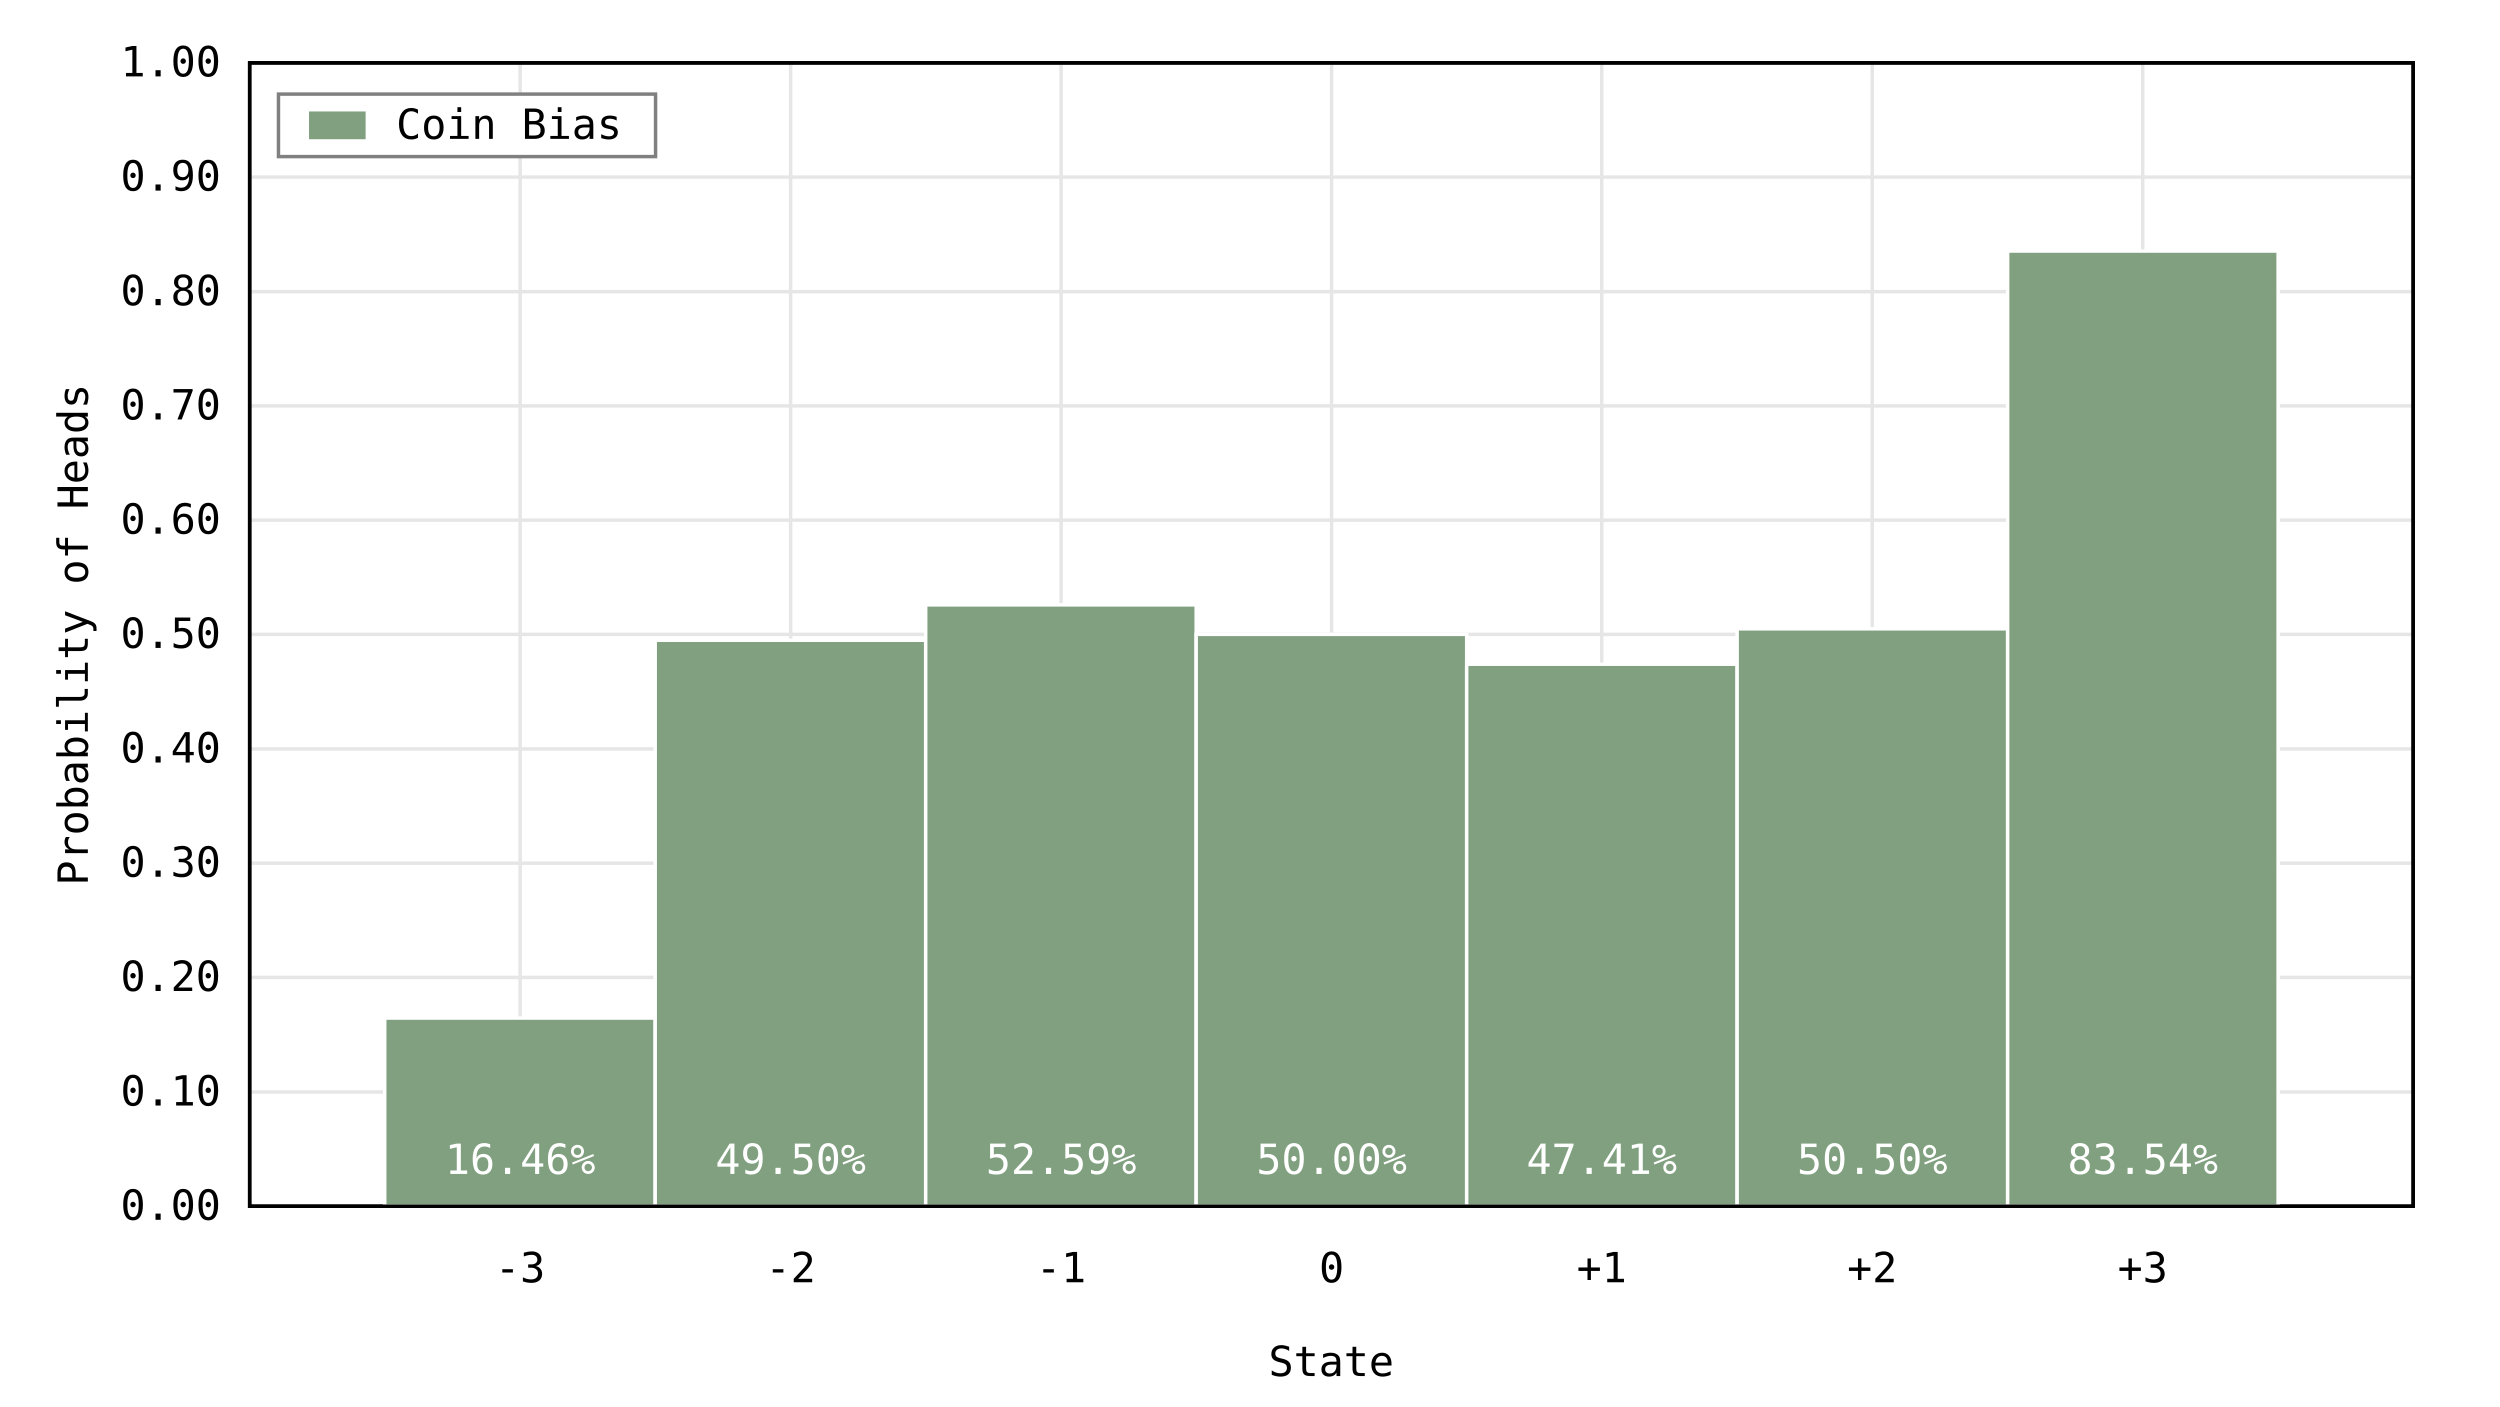
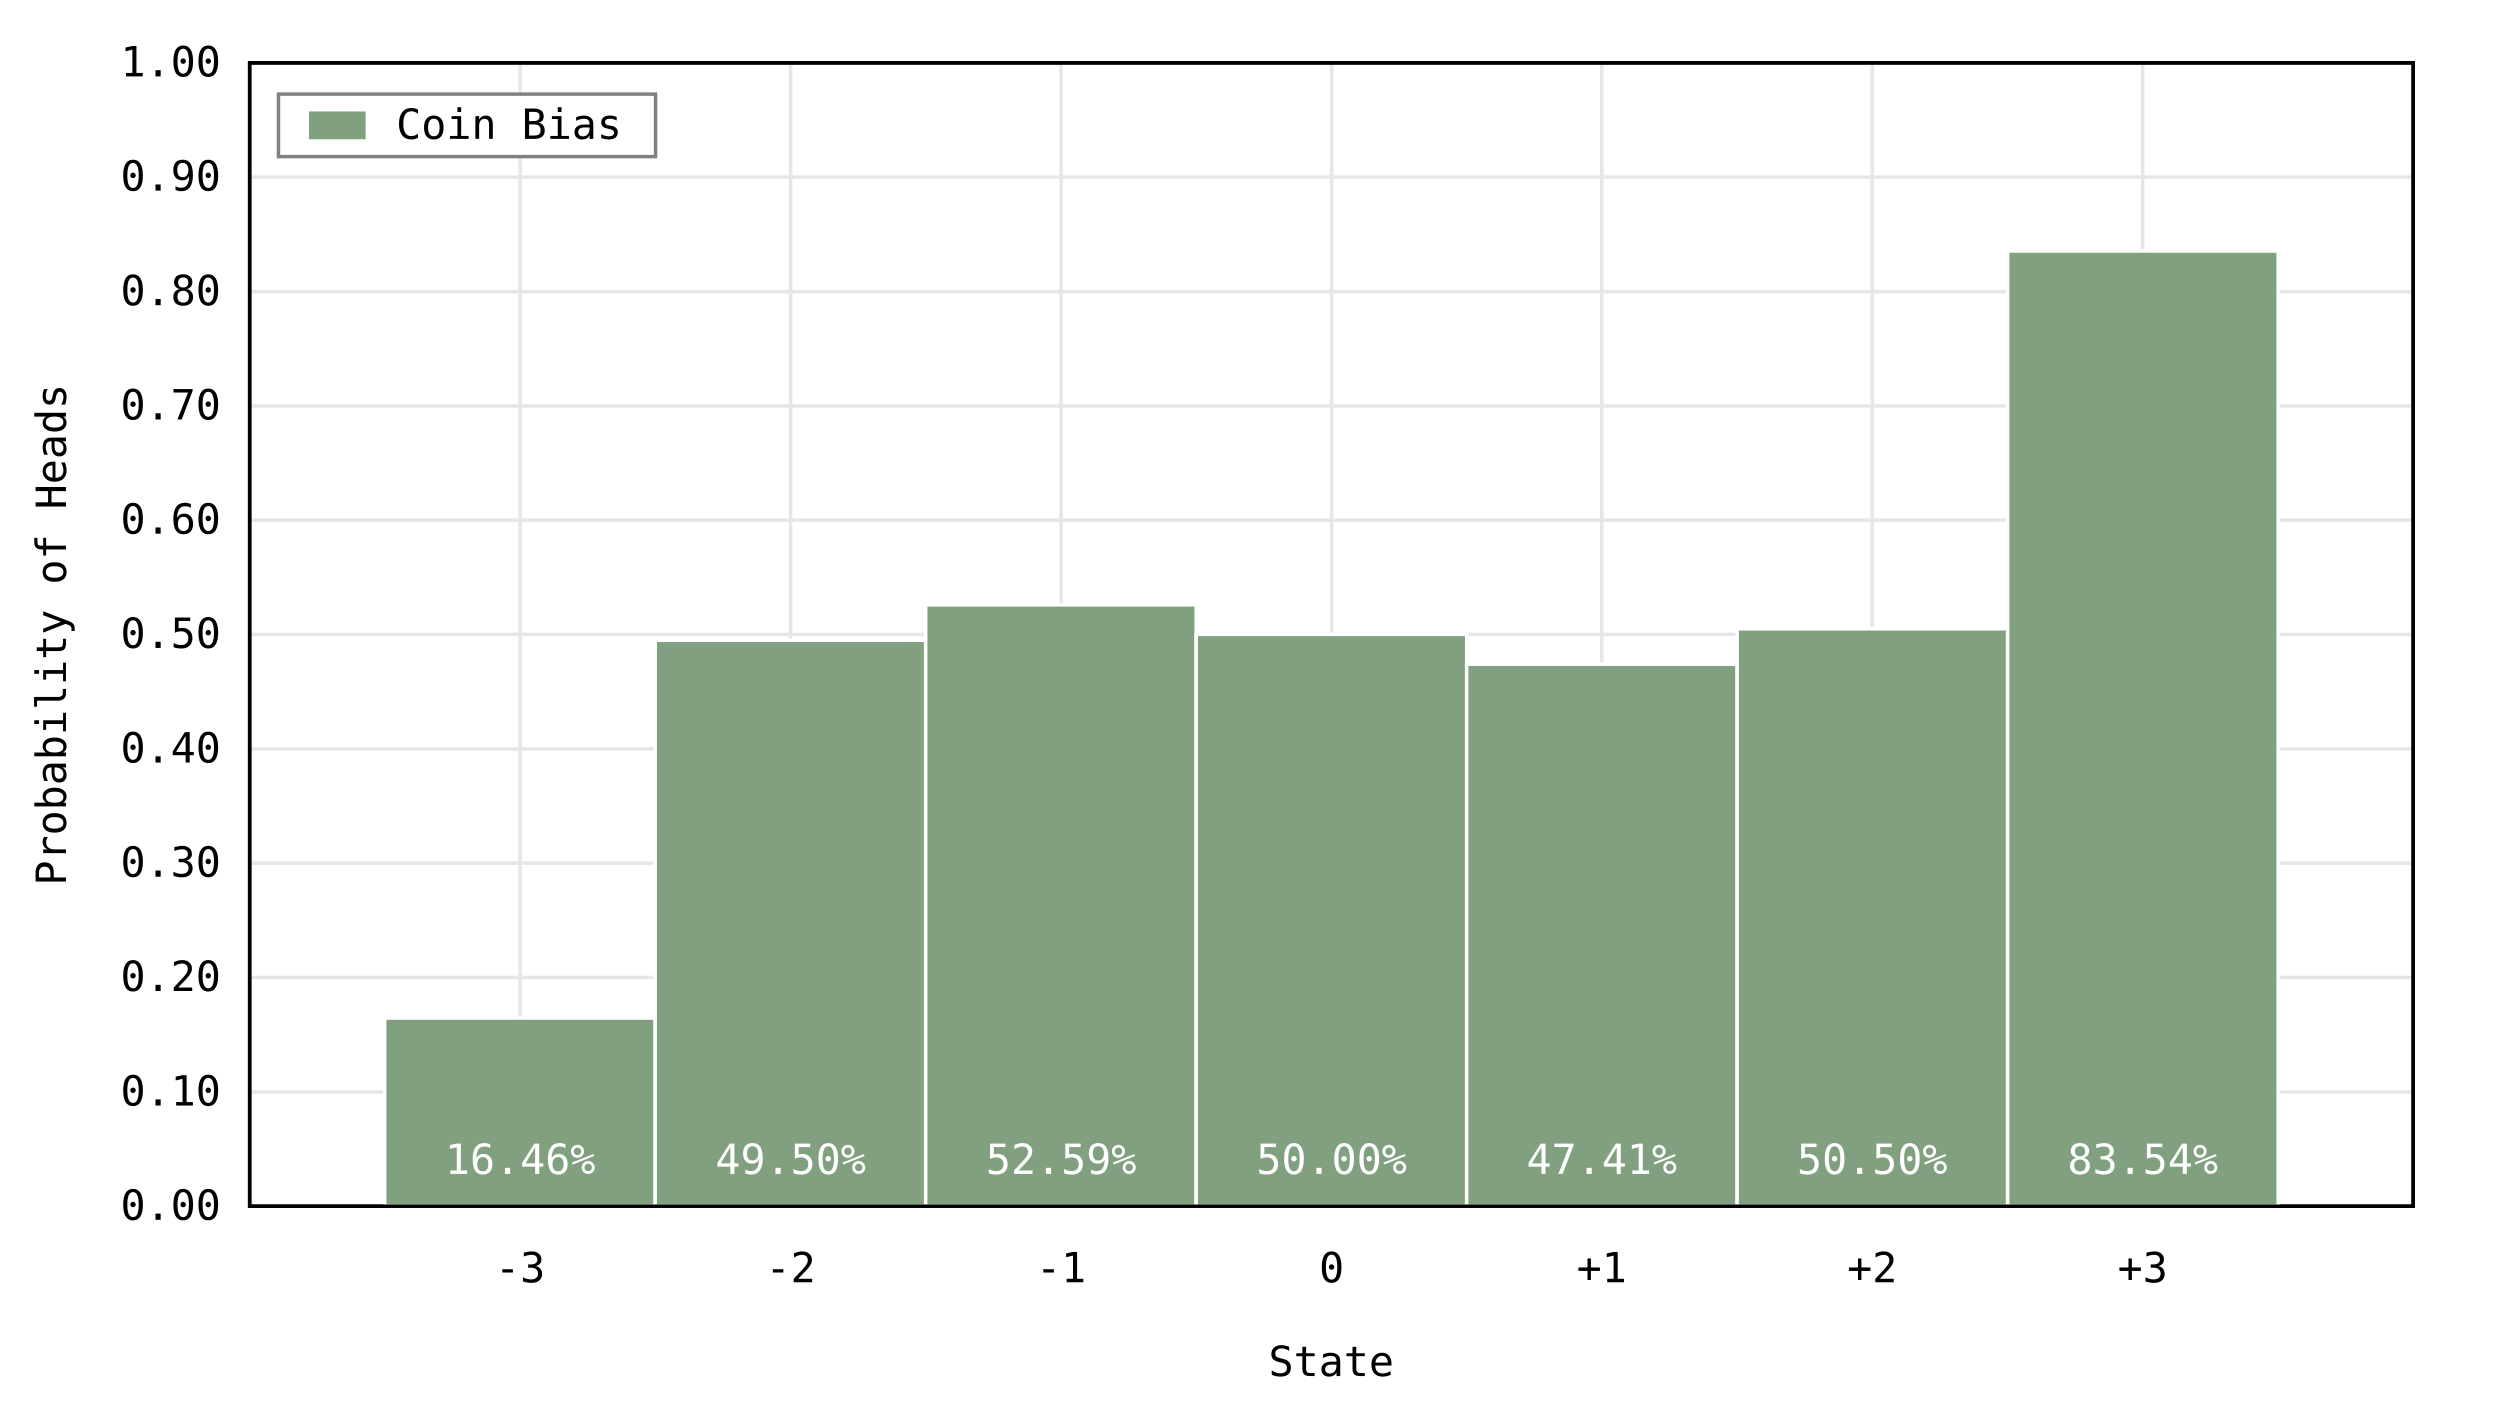
<svg xmlns="http://www.w3.org/2000/svg" xmlns:xlink="http://www.w3.org/1999/xlink" width="720" height="405" viewBox="0 0 720 405">
  <g id="gnuplot_canvas">
    <rect x="0" y="0" width="720" height="405" fill="none" />
    <defs>
      <circle id="gpDot" r="0.5" stroke-width="0.5" stroke="currentColor" />
      <path id="gpPt0" stroke-width="0.222" stroke="currentColor" d="M-1,0 h2 M0,-1 v2" />
      <path id="gpPt1" stroke-width="0.222" stroke="currentColor" d="M-1,-1 L1,1 M1,-1 L-1,1" />
      <path id="gpPt2" stroke-width="0.222" stroke="currentColor" d="M-1,0 L1,0 M0,-1 L0,1 M-1,-1 L1,1 M-1,1 L1,-1" />
      <rect id="gpPt3" stroke-width="0.222" stroke="currentColor" x="-1" y="-1" width="2" height="2" />
      <rect id="gpPt4" stroke-width="0.222" stroke="currentColor" fill="currentColor" x="-1" y="-1" width="2" height="2" />
      <circle id="gpPt5" stroke-width="0.222" stroke="currentColor" cx="0" cy="0" r="1" />
      <use xlink:href="#gpPt5" id="gpPt6" fill="currentColor" stroke="none" />
      <path id="gpPt7" stroke-width="0.222" stroke="currentColor" d="M0,-1.33 L-1.33,0.67 L1.33,0.67 z" />
      <use xlink:href="#gpPt7" id="gpPt8" fill="currentColor" stroke="none" />
      <use xlink:href="#gpPt7" id="gpPt9" stroke="currentColor" transform="rotate(180)" />
      <use xlink:href="#gpPt9" id="gpPt10" fill="currentColor" stroke="none" />
      <use xlink:href="#gpPt3" id="gpPt11" stroke="currentColor" transform="rotate(45)" />
      <use xlink:href="#gpPt11" id="gpPt12" fill="currentColor" stroke="none" />
      <path id="gpPt13" stroke-width="0.222" stroke="currentColor" d="M0,1.330 L1.265,0.411 L0.782,-1.067 L-0.782,-1.076 L-1.265,0.411 z" />
      <use xlink:href="#gpPt13" id="gpPt14" fill="currentColor" stroke="none" />
      <filter id="textbox" filterUnits="objectBoundingBox" x="0" y="0" height="1" width="1">
        <feFlood flood-color="white" flood-opacity="1" result="bgnd" />
        <feComposite in="SourceGraphic" in2="bgnd" operator="atop" />
      </filter>
      <filter id="greybox" filterUnits="objectBoundingBox" x="0" y="0" height="1" width="1">
        <feFlood flood-color="lightgrey" flood-opacity="1" result="grey" />
        <feComposite in="SourceGraphic" in2="grey" operator="atop" />
      </filter>
    </defs>
    <g fill="none" color="white" stroke="currentColor" stroke-width="1.00" stroke-linecap="butt" stroke-linejoin="miter">
</g>
    <g fill="none" color="black" stroke="currentColor" stroke-width="1.00" stroke-linecap="butt" stroke-linejoin="miter">
</g>
    <g fill="none" color="black" stroke="currentColor" stroke-width="1.00" stroke-linecap="butt" stroke-linejoin="miter">
      <path stroke="rgb(230, 230, 230)" class="gridline" d="M71.9,347.4 L695.0,347.4  " />
    </g>
    <g fill="none" color="black" stroke="currentColor" stroke-width="1.00" stroke-linecap="butt" stroke-linejoin="miter">
      <path stroke="black" d="M71.9,347.4 M695.0,347.4  " />
      <g transform="translate(63.6,351.3)" stroke="none" fill="black" font-family="Consolas, Menlo, monospace" font-size="12.00" text-anchor="end">
        <text>
          <tspan font-family="Consolas, Menlo, monospace">0.00</tspan>
        </text>
      </g>
    </g>
    <g fill="none" color="black" stroke="currentColor" stroke-width="1.00" stroke-linecap="butt" stroke-linejoin="miter">
</g>
    <g fill="none" color="black" stroke="currentColor" stroke-width="1.00" stroke-linecap="butt" stroke-linejoin="miter">
      <path stroke="rgb(230, 230, 230)" class="gridline" d="M71.9,314.5 L695.0,314.5  " />
    </g>
    <g fill="none" color="black" stroke="currentColor" stroke-width="1.00" stroke-linecap="butt" stroke-linejoin="miter">
      <path stroke="black" d="M71.9,314.5 M695.0,314.5  " />
      <g transform="translate(63.6,318.4)" stroke="none" fill="black" font-family="Consolas, Menlo, monospace" font-size="12.00" text-anchor="end">
        <text>
          <tspan font-family="Consolas, Menlo, monospace">0.10</tspan>
        </text>
      </g>
    </g>
    <g fill="none" color="black" stroke="currentColor" stroke-width="1.00" stroke-linecap="butt" stroke-linejoin="miter">
</g>
    <g fill="none" color="black" stroke="currentColor" stroke-width="1.00" stroke-linecap="butt" stroke-linejoin="miter">
      <path stroke="rgb(230, 230, 230)" class="gridline" d="M71.9,281.5 L695.0,281.5  " />
    </g>
    <g fill="none" color="black" stroke="currentColor" stroke-width="1.00" stroke-linecap="butt" stroke-linejoin="miter">
      <path stroke="black" d="M71.9,281.5 M695.0,281.5  " />
      <g transform="translate(63.6,285.4)" stroke="none" fill="black" font-family="Consolas, Menlo, monospace" font-size="12.00" text-anchor="end">
        <text>
          <tspan font-family="Consolas, Menlo, monospace">0.20</tspan>
        </text>
      </g>
    </g>
    <g fill="none" color="black" stroke="currentColor" stroke-width="1.00" stroke-linecap="butt" stroke-linejoin="miter">
</g>
    <g fill="none" color="black" stroke="currentColor" stroke-width="1.00" stroke-linecap="butt" stroke-linejoin="miter">
      <path stroke="rgb(230, 230, 230)" class="gridline" d="M71.9,248.6 L695.0,248.6  " />
    </g>
    <g fill="none" color="black" stroke="currentColor" stroke-width="1.00" stroke-linecap="butt" stroke-linejoin="miter">
      <path stroke="black" d="M71.9,248.6 M695.0,248.6  " />
      <g transform="translate(63.6,252.5)" stroke="none" fill="black" font-family="Consolas, Menlo, monospace" font-size="12.00" text-anchor="end">
        <text>
          <tspan font-family="Consolas, Menlo, monospace">0.30</tspan>
        </text>
      </g>
    </g>
    <g fill="none" color="black" stroke="currentColor" stroke-width="1.00" stroke-linecap="butt" stroke-linejoin="miter">
</g>
    <g fill="none" color="black" stroke="currentColor" stroke-width="1.00" stroke-linecap="butt" stroke-linejoin="miter">
      <path stroke="rgb(230, 230, 230)" class="gridline" d="M71.9,215.7 L695.0,215.7  " />
    </g>
    <g fill="none" color="black" stroke="currentColor" stroke-width="1.00" stroke-linecap="butt" stroke-linejoin="miter">
      <path stroke="black" d="M71.9,215.7 M695.0,215.7  " />
      <g transform="translate(63.6,219.6)" stroke="none" fill="black" font-family="Consolas, Menlo, monospace" font-size="12.00" text-anchor="end">
        <text>
          <tspan font-family="Consolas, Menlo, monospace">0.40</tspan>
        </text>
      </g>
    </g>
    <g fill="none" color="black" stroke="currentColor" stroke-width="1.00" stroke-linecap="butt" stroke-linejoin="miter">
</g>
    <g fill="none" color="black" stroke="currentColor" stroke-width="1.00" stroke-linecap="butt" stroke-linejoin="miter">
      <path stroke="rgb(230, 230, 230)" class="gridline" d="M71.9,182.7 L695.0,182.7  " />
    </g>
    <g fill="none" color="black" stroke="currentColor" stroke-width="1.00" stroke-linecap="butt" stroke-linejoin="miter">
      <path stroke="black" d="M71.9,182.7 M695.0,182.7  " />
      <g transform="translate(63.6,186.6)" stroke="none" fill="black" font-family="Consolas, Menlo, monospace" font-size="12.00" text-anchor="end">
        <text>
          <tspan font-family="Consolas, Menlo, monospace">0.50</tspan>
        </text>
      </g>
    </g>
    <g fill="none" color="black" stroke="currentColor" stroke-width="1.00" stroke-linecap="butt" stroke-linejoin="miter">
</g>
    <g fill="none" color="black" stroke="currentColor" stroke-width="1.00" stroke-linecap="butt" stroke-linejoin="miter">
      <path stroke="rgb(230, 230, 230)" class="gridline" d="M71.9,149.8 L695.0,149.8  " />
    </g>
    <g fill="none" color="black" stroke="currentColor" stroke-width="1.00" stroke-linecap="butt" stroke-linejoin="miter">
      <path stroke="black" d="M71.9,149.8 M695.0,149.8  " />
      <g transform="translate(63.6,153.7)" stroke="none" fill="black" font-family="Consolas, Menlo, monospace" font-size="12.00" text-anchor="end">
        <text>
          <tspan font-family="Consolas, Menlo, monospace">0.60</tspan>
        </text>
      </g>
    </g>
    <g fill="none" color="black" stroke="currentColor" stroke-width="1.00" stroke-linecap="butt" stroke-linejoin="miter">
</g>
    <g fill="none" color="black" stroke="currentColor" stroke-width="1.00" stroke-linecap="butt" stroke-linejoin="miter">
      <path stroke="rgb(230, 230, 230)" class="gridline" d="M71.9,116.9 L695.0,116.9  " />
    </g>
    <g fill="none" color="black" stroke="currentColor" stroke-width="1.00" stroke-linecap="butt" stroke-linejoin="miter">
      <path stroke="black" d="M71.9,116.9 M695.0,116.9  " />
      <g transform="translate(63.6,120.8)" stroke="none" fill="black" font-family="Consolas, Menlo, monospace" font-size="12.00" text-anchor="end">
        <text>
          <tspan font-family="Consolas, Menlo, monospace">0.70</tspan>
        </text>
      </g>
    </g>
    <g fill="none" color="black" stroke="currentColor" stroke-width="1.00" stroke-linecap="butt" stroke-linejoin="miter">
</g>
    <g fill="none" color="black" stroke="currentColor" stroke-width="1.00" stroke-linecap="butt" stroke-linejoin="miter">
      <path stroke="rgb(230, 230, 230)" class="gridline" d="M71.9,84.0 L695.0,84.0  " />
    </g>
    <g fill="none" color="black" stroke="currentColor" stroke-width="1.00" stroke-linecap="butt" stroke-linejoin="miter">
      <path stroke="black" d="M71.9,84.0 M695.0,84.0  " />
      <g transform="translate(63.6,87.9)" stroke="none" fill="black" font-family="Consolas, Menlo, monospace" font-size="12.00" text-anchor="end">
        <text>
          <tspan font-family="Consolas, Menlo, monospace">0.80</tspan>
        </text>
      </g>
    </g>
    <g fill="none" color="black" stroke="currentColor" stroke-width="1.00" stroke-linecap="butt" stroke-linejoin="miter">
</g>
    <g fill="none" color="black" stroke="currentColor" stroke-width="1.00" stroke-linecap="butt" stroke-linejoin="miter">
      <path stroke="rgb(230, 230, 230)" class="gridline" d="M71.9,51.0 L695.0,51.0  " />
    </g>
    <g fill="none" color="black" stroke="currentColor" stroke-width="1.00" stroke-linecap="butt" stroke-linejoin="miter">
      <path stroke="black" d="M71.9,51.0 M695.0,51.0  " />
      <g transform="translate(63.6,54.9)" stroke="none" fill="black" font-family="Consolas, Menlo, monospace" font-size="12.00" text-anchor="end">
        <text>
          <tspan font-family="Consolas, Menlo, monospace">0.90</tspan>
        </text>
      </g>
    </g>
    <g fill="none" color="black" stroke="currentColor" stroke-width="1.00" stroke-linecap="butt" stroke-linejoin="miter">
</g>
    <g fill="none" color="black" stroke="currentColor" stroke-width="1.00" stroke-linecap="butt" stroke-linejoin="miter">
      <path stroke="rgb(230, 230, 230)" class="gridline" d="M71.9,18.1 L695.0,18.1  " />
    </g>
    <g fill="none" color="black" stroke="currentColor" stroke-width="1.00" stroke-linecap="butt" stroke-linejoin="miter">
      <path stroke="black" d="M71.9,18.1 M695.0,18.1  " />
      <g transform="translate(63.6,22.0)" stroke="none" fill="black" font-family="Consolas, Menlo, monospace" font-size="12.00" text-anchor="end">
        <text>
          <tspan font-family="Consolas, Menlo, monospace">1.00</tspan>
        </text>
      </g>
    </g>
    <g fill="none" color="black" stroke="currentColor" stroke-width="1.00" stroke-linecap="butt" stroke-linejoin="miter">
</g>
    <g fill="none" color="black" stroke="currentColor" stroke-width="1.00" stroke-linecap="butt" stroke-linejoin="miter">
      <path stroke="rgb(230, 230, 230)" class="gridline" d="M149.8,347.4 L149.8,45.1 M149.8,27.1 L149.8,18.1  " />
    </g>
    <g fill="none" color="black" stroke="currentColor" stroke-width="1.00" stroke-linecap="butt" stroke-linejoin="miter">
      <path stroke="black" d="M149.8,347.4 M149.8,18.1  " />
      <g transform="translate(149.8,369.3)" stroke="none" fill="black" font-family="Consolas, Menlo, monospace" font-size="12.00" text-anchor="middle">
        <text>
          <tspan font-family="Consolas, Menlo, monospace">-3</tspan>
        </text>
      </g>
    </g>
    <g fill="none" color="black" stroke="currentColor" stroke-width="1.00" stroke-linecap="butt" stroke-linejoin="miter">
</g>
    <g fill="none" color="black" stroke="currentColor" stroke-width="1.00" stroke-linecap="butt" stroke-linejoin="miter">
      <path stroke="rgb(230, 230, 230)" class="gridline" d="M227.7,347.4 L227.7,18.1  " />
    </g>
    <g fill="none" color="black" stroke="currentColor" stroke-width="1.00" stroke-linecap="butt" stroke-linejoin="miter">
      <path stroke="black" d="M227.7,347.4 M227.7,18.1  " />
      <g transform="translate(227.7,369.3)" stroke="none" fill="black" font-family="Consolas, Menlo, monospace" font-size="12.00" text-anchor="middle">
        <text>
          <tspan font-family="Consolas, Menlo, monospace">-2</tspan>
        </text>
      </g>
    </g>
    <g fill="none" color="black" stroke="currentColor" stroke-width="1.00" stroke-linecap="butt" stroke-linejoin="miter">
</g>
    <g fill="none" color="black" stroke="currentColor" stroke-width="1.00" stroke-linecap="butt" stroke-linejoin="miter">
      <path stroke="rgb(230, 230, 230)" class="gridline" d="M305.6,347.4 L305.6,18.1  " />
    </g>
    <g fill="none" color="black" stroke="currentColor" stroke-width="1.00" stroke-linecap="butt" stroke-linejoin="miter">
      <path stroke="black" d="M305.6,347.4 M305.6,18.1  " />
      <g transform="translate(305.6,369.3)" stroke="none" fill="black" font-family="Consolas, Menlo, monospace" font-size="12.00" text-anchor="middle">
        <text>
          <tspan font-family="Consolas, Menlo, monospace">-1</tspan>
        </text>
      </g>
    </g>
    <g fill="none" color="black" stroke="currentColor" stroke-width="1.00" stroke-linecap="butt" stroke-linejoin="miter">
</g>
    <g fill="none" color="black" stroke="currentColor" stroke-width="1.00" stroke-linecap="butt" stroke-linejoin="miter">
      <path stroke="rgb(230, 230, 230)" class="gridline" d="M383.5,347.4 L383.5,18.1  " />
    </g>
    <g fill="none" color="black" stroke="currentColor" stroke-width="1.00" stroke-linecap="butt" stroke-linejoin="miter">
      <path stroke="black" d="M383.5,347.4 M383.5,18.1  " />
      <g transform="translate(383.5,369.3)" stroke="none" fill="black" font-family="Consolas, Menlo, monospace" font-size="12.00" text-anchor="middle">
        <text>
          <tspan font-family="Consolas, Menlo, monospace"> 0</tspan>
        </text>
      </g>
    </g>
    <g fill="none" color="black" stroke="currentColor" stroke-width="1.00" stroke-linecap="butt" stroke-linejoin="miter">
</g>
    <g fill="none" color="black" stroke="currentColor" stroke-width="1.00" stroke-linecap="butt" stroke-linejoin="miter">
      <path stroke="rgb(230, 230, 230)" class="gridline" d="M461.3,347.4 L461.3,18.1  " />
    </g>
    <g fill="none" color="black" stroke="currentColor" stroke-width="1.00" stroke-linecap="butt" stroke-linejoin="miter">
      <path stroke="black" d="M461.3,347.4 M461.3,18.1  " />
      <g transform="translate(461.3,369.3)" stroke="none" fill="black" font-family="Consolas, Menlo, monospace" font-size="12.00" text-anchor="middle">
        <text>
          <tspan font-family="Consolas, Menlo, monospace">+1</tspan>
        </text>
      </g>
    </g>
    <g fill="none" color="black" stroke="currentColor" stroke-width="1.00" stroke-linecap="butt" stroke-linejoin="miter">
</g>
    <g fill="none" color="black" stroke="currentColor" stroke-width="1.00" stroke-linecap="butt" stroke-linejoin="miter">
      <path stroke="rgb(230, 230, 230)" class="gridline" d="M539.2,347.4 L539.2,18.1  " />
    </g>
    <g fill="none" color="black" stroke="currentColor" stroke-width="1.00" stroke-linecap="butt" stroke-linejoin="miter">
      <path stroke="black" d="M539.2,347.4 M539.2,18.1  " />
      <g transform="translate(539.2,369.3)" stroke="none" fill="black" font-family="Consolas, Menlo, monospace" font-size="12.00" text-anchor="middle">
        <text>
          <tspan font-family="Consolas, Menlo, monospace">+2</tspan>
        </text>
      </g>
    </g>
    <g fill="none" color="black" stroke="currentColor" stroke-width="1.00" stroke-linecap="butt" stroke-linejoin="miter">
</g>
    <g fill="none" color="black" stroke="currentColor" stroke-width="1.00" stroke-linecap="butt" stroke-linejoin="miter">
      <path stroke="rgb(230, 230, 230)" class="gridline" d="M617.1,347.4 L617.1,18.1  " />
    </g>
    <g fill="none" color="black" stroke="currentColor" stroke-width="1.00" stroke-linecap="butt" stroke-linejoin="miter">
      <path stroke="black" d="M617.1,347.4 M617.1,18.1  " />
      <g transform="translate(617.1,369.3)" stroke="none" fill="black" font-family="Consolas, Menlo, monospace" font-size="12.00" text-anchor="middle">
        <text>
          <tspan font-family="Consolas, Menlo, monospace">+3</tspan>
        </text>
      </g>
    </g>
    <g fill="none" color="black" stroke="currentColor" stroke-width="1.00" stroke-linecap="butt" stroke-linejoin="miter">
</g>
    <g fill="none" color="black" stroke="currentColor" stroke-width="1.00" stroke-linecap="butt" stroke-linejoin="miter">
      <path stroke="black" d="M71.9,18.1 L71.9,347.4 L695.0,347.4 L695.0,18.1 L71.9,18.1 Z  " />
    </g>
    <g fill="none" color="black" stroke="currentColor" stroke-width="1.00" stroke-linecap="butt" stroke-linejoin="miter">
-       <g transform="translate(25.3,182.8) rotate(270)" stroke="none" fill="black" font-family="Consolas, Menlo, monospace" font-size="12.00" text-anchor="middle">
+       <g transform="translate(19.0,182.8) rotate(270)" stroke="none" fill="black" font-family="Consolas, Menlo, monospace" font-size="12.00" text-anchor="middle">
        <text>
          <tspan font-family="Consolas, Menlo, monospace">Probability of Heads</tspan>
        </text>
      </g>
    </g>
    <g fill="none" color="black" stroke="currentColor" stroke-width="1.00" stroke-linecap="butt" stroke-linejoin="miter">
      <g transform="translate(383.4,396.3)" stroke="none" fill="black" font-family="Consolas, Menlo, monospace" font-size="12.00" text-anchor="middle">
        <text>
          <tspan font-family="Consolas, Menlo, monospace">State</tspan>
        </text>
      </g>
    </g>
    <g fill="none" color="black" stroke="currentColor" stroke-width="1.00" stroke-linecap="butt" stroke-linejoin="miter">
</g>
    <g fill="none" color="black" stroke="currentColor" stroke-width="1.00" stroke-linecap="butt" stroke-linejoin="miter">
      <path stroke="rgb(128, 128, 128)" d="M80.2,45.1 L80.2,27.1 L188.8,27.1 L188.8,45.1 L80.2,45.1 Z  " />
    </g>
    <g id="gnuplot_plot_1">
      <g fill="none" color="black" stroke="currentColor" stroke-width="1.00" stroke-linecap="butt" stroke-linejoin="miter">
        <g transform="translate(114.1,40.0)" stroke="none" fill="black" font-family="Consolas, Menlo, monospace" font-size="12.00" text-anchor="start">
          <text>
            <tspan font-family="Consolas, Menlo, monospace">Coin Bias</tspan>
          </text>
        </g>
      </g>
      <g fill="none" color="black" stroke="currentColor" stroke-width="1.00" stroke-linecap="butt" stroke-linejoin="miter">
        <g stroke="none" shape-rendering="crispEdges">
          <polygon fill="rgb(128, 160, 128)" points="88.5,40.6 105.8,40.6 105.8,31.6 88.5,31.6 " />
        </g>
        <path stroke="rgb(255, 255, 255)" d="M88.5,40.6 L105.8,40.6 L105.8,31.6 L88.5,31.6 L88.5,40.6 Z  " />
      </g>
      <g fill="none" color="black" stroke="currentColor" stroke-width="1.00" stroke-linecap="butt" stroke-linejoin="miter">
        <g stroke="none" shape-rendering="crispEdges">
          <polygon fill="rgb(128, 160, 128)" points="110.8,347.4 188.8,347.4 188.8,293.1 110.8,293.1 " />
        </g>
        <path stroke="rgb(255, 255, 255)" d="M110.8,347.4 L110.8,293.2 L188.7,293.2 L188.7,347.4 L110.8,347.4 Z  " />
      </g>
      <g fill="none" color="black" stroke="currentColor" stroke-width="1.00" stroke-linecap="butt" stroke-linejoin="miter">
        <g stroke="none" shape-rendering="crispEdges">
          <polygon fill="rgb(128, 160, 128)" points="188.7,347.4 266.7,347.4 266.7,184.3 188.7,184.3 " />
        </g>
        <path stroke="rgb(255, 255, 255)" d="M188.7,347.4 L188.7,184.4 L266.6,184.4 L266.6,347.4 L188.7,347.4 Z  " />
      </g>
      <g fill="none" color="black" stroke="currentColor" stroke-width="1.00" stroke-linecap="butt" stroke-linejoin="miter">
        <g stroke="none" shape-rendering="crispEdges">
          <polygon fill="rgb(128, 160, 128)" points="266.6,347.4 344.6,347.4 344.6,174.1 266.6,174.1 " />
        </g>
        <path stroke="rgb(255, 255, 255)" d="M266.6,347.4 L266.6,174.2 L344.5,174.2 L344.5,347.4 L266.6,347.4 Z  " />
      </g>
      <g fill="none" color="black" stroke="currentColor" stroke-width="1.00" stroke-linecap="butt" stroke-linejoin="miter">
        <g stroke="none" shape-rendering="crispEdges">
          <polygon fill="rgb(128, 160, 128)" points="344.5,347.4 422.5,347.4 422.5,182.6 344.5,182.6 " />
        </g>
        <path stroke="rgb(255, 255, 255)" d="M344.5,347.4 L344.5,182.7 L422.4,182.7 L422.4,347.4 L344.5,347.4 Z  " />
      </g>
      <g fill="none" color="black" stroke="currentColor" stroke-width="1.00" stroke-linecap="butt" stroke-linejoin="miter">
        <g stroke="none" shape-rendering="crispEdges">
          <polygon fill="rgb(128, 160, 128)" points="422.4,347.4 500.4,347.4 500.4,191.2 422.4,191.2 " />
        </g>
        <path stroke="rgb(255, 255, 255)" d="M422.4,347.4 L422.4,191.3 L500.3,191.3 L500.3,347.4 L422.4,347.4 Z  " />
      </g>
      <g fill="none" color="black" stroke="currentColor" stroke-width="1.00" stroke-linecap="butt" stroke-linejoin="miter">
        <g stroke="none" shape-rendering="crispEdges">
          <polygon fill="rgb(128, 160, 128)" points="500.3,347.4 578.3,347.4 578.3,181.0 500.3,181.0 " />
        </g>
        <path stroke="rgb(255, 255, 255)" d="M500.3,347.4 L500.3,181.1 L578.2,181.1 L578.2,347.4 L500.3,347.4 Z  " />
      </g>
      <g fill="none" color="black" stroke="currentColor" stroke-width="1.00" stroke-linecap="butt" stroke-linejoin="miter">
        <g stroke="none" shape-rendering="crispEdges">
          <polygon fill="rgb(128, 160, 128)" points="578.2,347.4 656.2,347.4 656.2,72.2 578.2,72.2 " />
        </g>
        <path stroke="rgb(255, 255, 255)" d="M578.2,347.4 L578.2,72.3 L656.1,72.3 L656.1,347.4 L578.2,347.4 Z  " />
      </g>
      <g fill="none" color="black" stroke="currentColor" stroke-width="1.00" stroke-linecap="butt" stroke-linejoin="miter">
</g>
    </g>
    <g id="gnuplot_plot_2">
      <g fill="none" color="black" stroke="currentColor" stroke-width="1.00" stroke-linecap="butt" stroke-linejoin="miter">
        <g transform="translate(149.8,338.1)" stroke="none" fill="rgb(255,255,255)" font-family="Consolas, Menlo, monospace" font-size="12.00" text-anchor="middle">
          <text>
            <tspan font-family="Consolas, Menlo, monospace">16.46%</tspan>
          </text>
        </g>
        <g transform="translate(227.7,338.1)" stroke="none" fill="rgb(255,255,255)" font-family="Consolas, Menlo, monospace" font-size="12.00" text-anchor="middle">
          <text>
            <tspan font-family="Consolas, Menlo, monospace">49.50%</tspan>
          </text>
        </g>
        <g transform="translate(305.6,338.1)" stroke="none" fill="rgb(255,255,255)" font-family="Consolas, Menlo, monospace" font-size="12.00" text-anchor="middle">
          <text>
            <tspan font-family="Consolas, Menlo, monospace">52.59%</tspan>
          </text>
        </g>
        <g transform="translate(383.5,338.1)" stroke="none" fill="rgb(255,255,255)" font-family="Consolas, Menlo, monospace" font-size="12.00" text-anchor="middle">
          <text>
            <tspan font-family="Consolas, Menlo, monospace">50.00%</tspan>
          </text>
        </g>
        <g transform="translate(461.3,338.1)" stroke="none" fill="rgb(255,255,255)" font-family="Consolas, Menlo, monospace" font-size="12.00" text-anchor="middle">
          <text>
            <tspan font-family="Consolas, Menlo, monospace">47.41%</tspan>
          </text>
        </g>
        <g transform="translate(539.2,338.1)" stroke="none" fill="rgb(255,255,255)" font-family="Consolas, Menlo, monospace" font-size="12.00" text-anchor="middle">
          <text>
            <tspan font-family="Consolas, Menlo, monospace">50.50%</tspan>
          </text>
        </g>
        <g transform="translate(617.1,338.1)" stroke="none" fill="rgb(255,255,255)" font-family="Consolas, Menlo, monospace" font-size="12.00" text-anchor="middle">
          <text>
            <tspan font-family="Consolas, Menlo, monospace">83.54%</tspan>
          </text>
        </g>
      </g>
    </g>
    <g id="gnuplot_plot_3">
      <g fill="none" color="black" stroke="currentColor" stroke-width="1.00" stroke-linecap="butt" stroke-linejoin="miter">
</g>
    </g>
    <g fill="none" color="white" stroke="rgb( 96, 120,  96)" stroke-width="2.00" stroke-linecap="butt" stroke-linejoin="miter">
</g>
    <g fill="none" color="black" stroke="currentColor" stroke-width="2.00" stroke-linecap="butt" stroke-linejoin="miter">
</g>
    <g fill="none" color="black" stroke="black" stroke-width="1.00" stroke-linecap="butt" stroke-linejoin="miter">
</g>
    <g fill="none" color="black" stroke="currentColor" stroke-width="1.00" stroke-linecap="butt" stroke-linejoin="miter">
      <path stroke="black" d="M71.9,18.1 L71.9,347.4 L695.0,347.4 L695.0,18.1 L71.9,18.1 Z  " />
    </g>
    <g fill="none" color="black" stroke="currentColor" stroke-width="1.00" stroke-linecap="butt" stroke-linejoin="miter">
</g>
  </g>
</svg>
